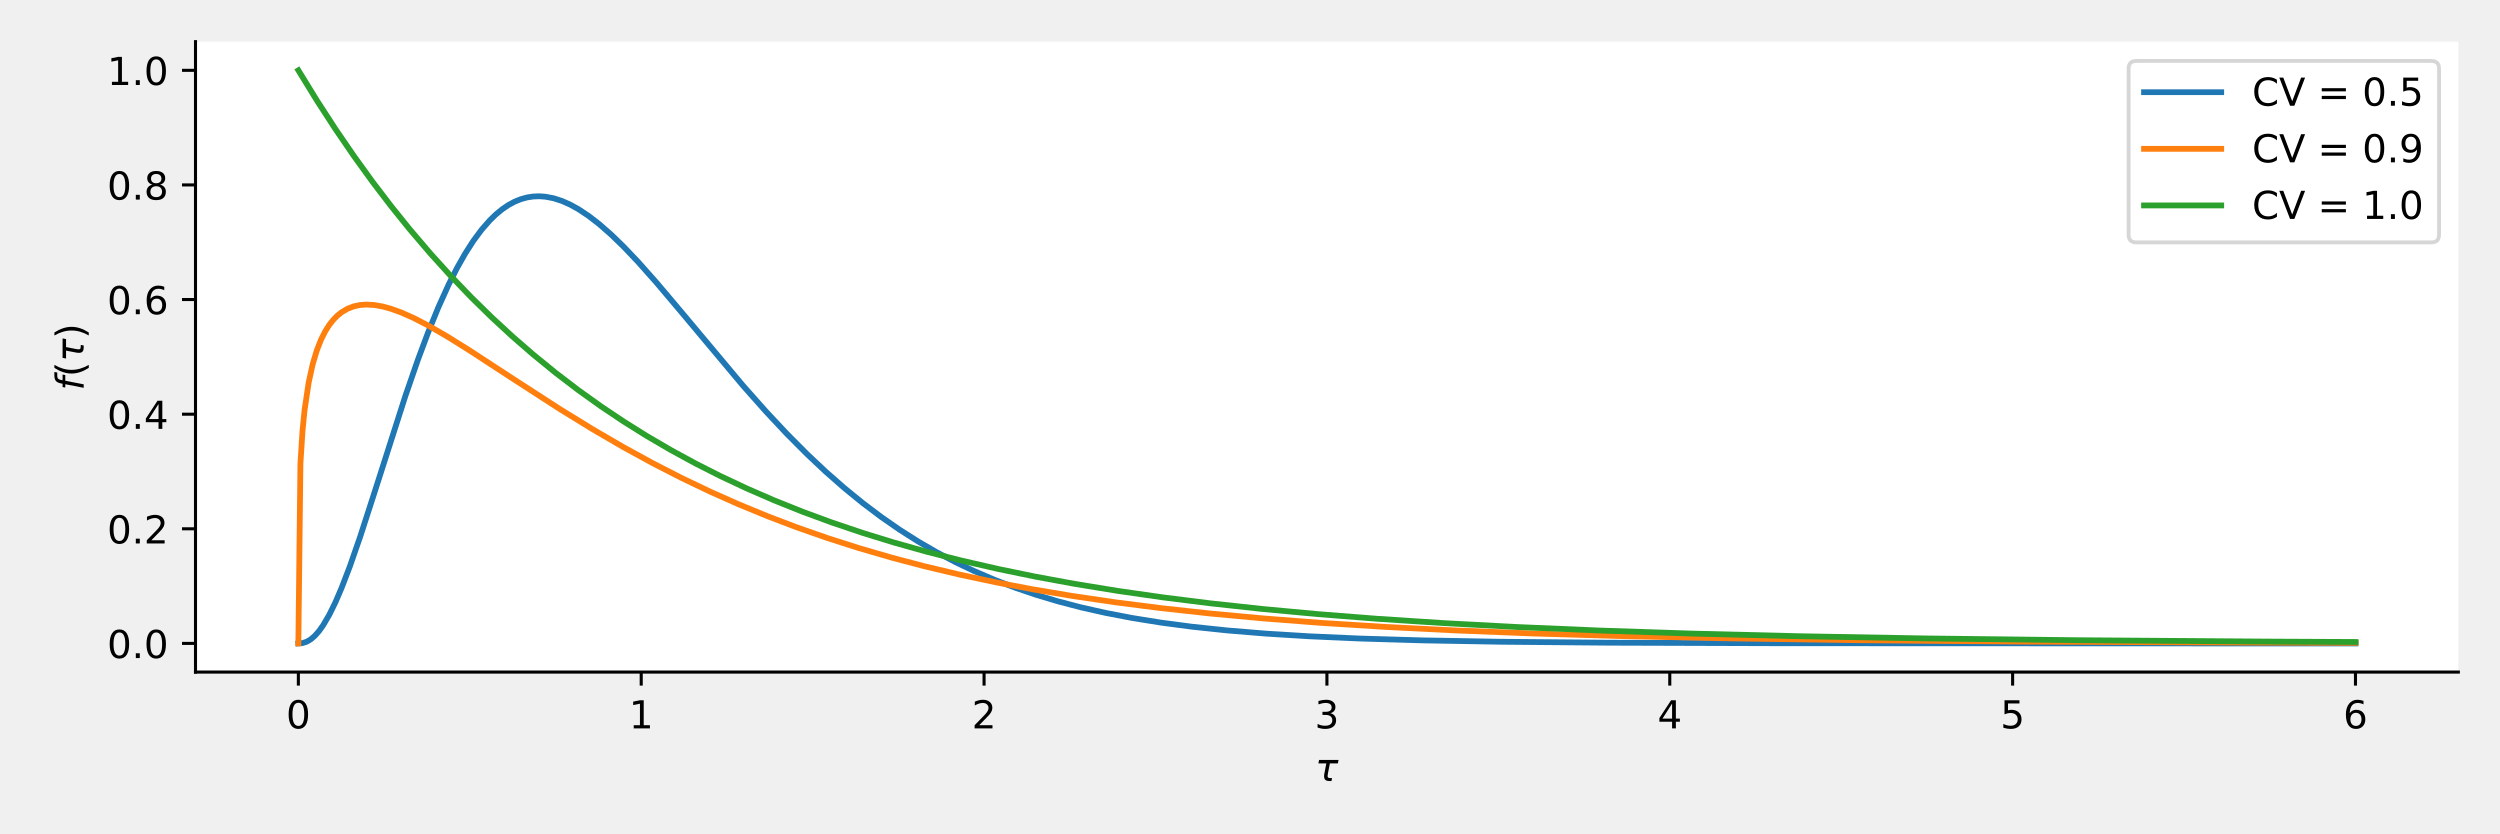
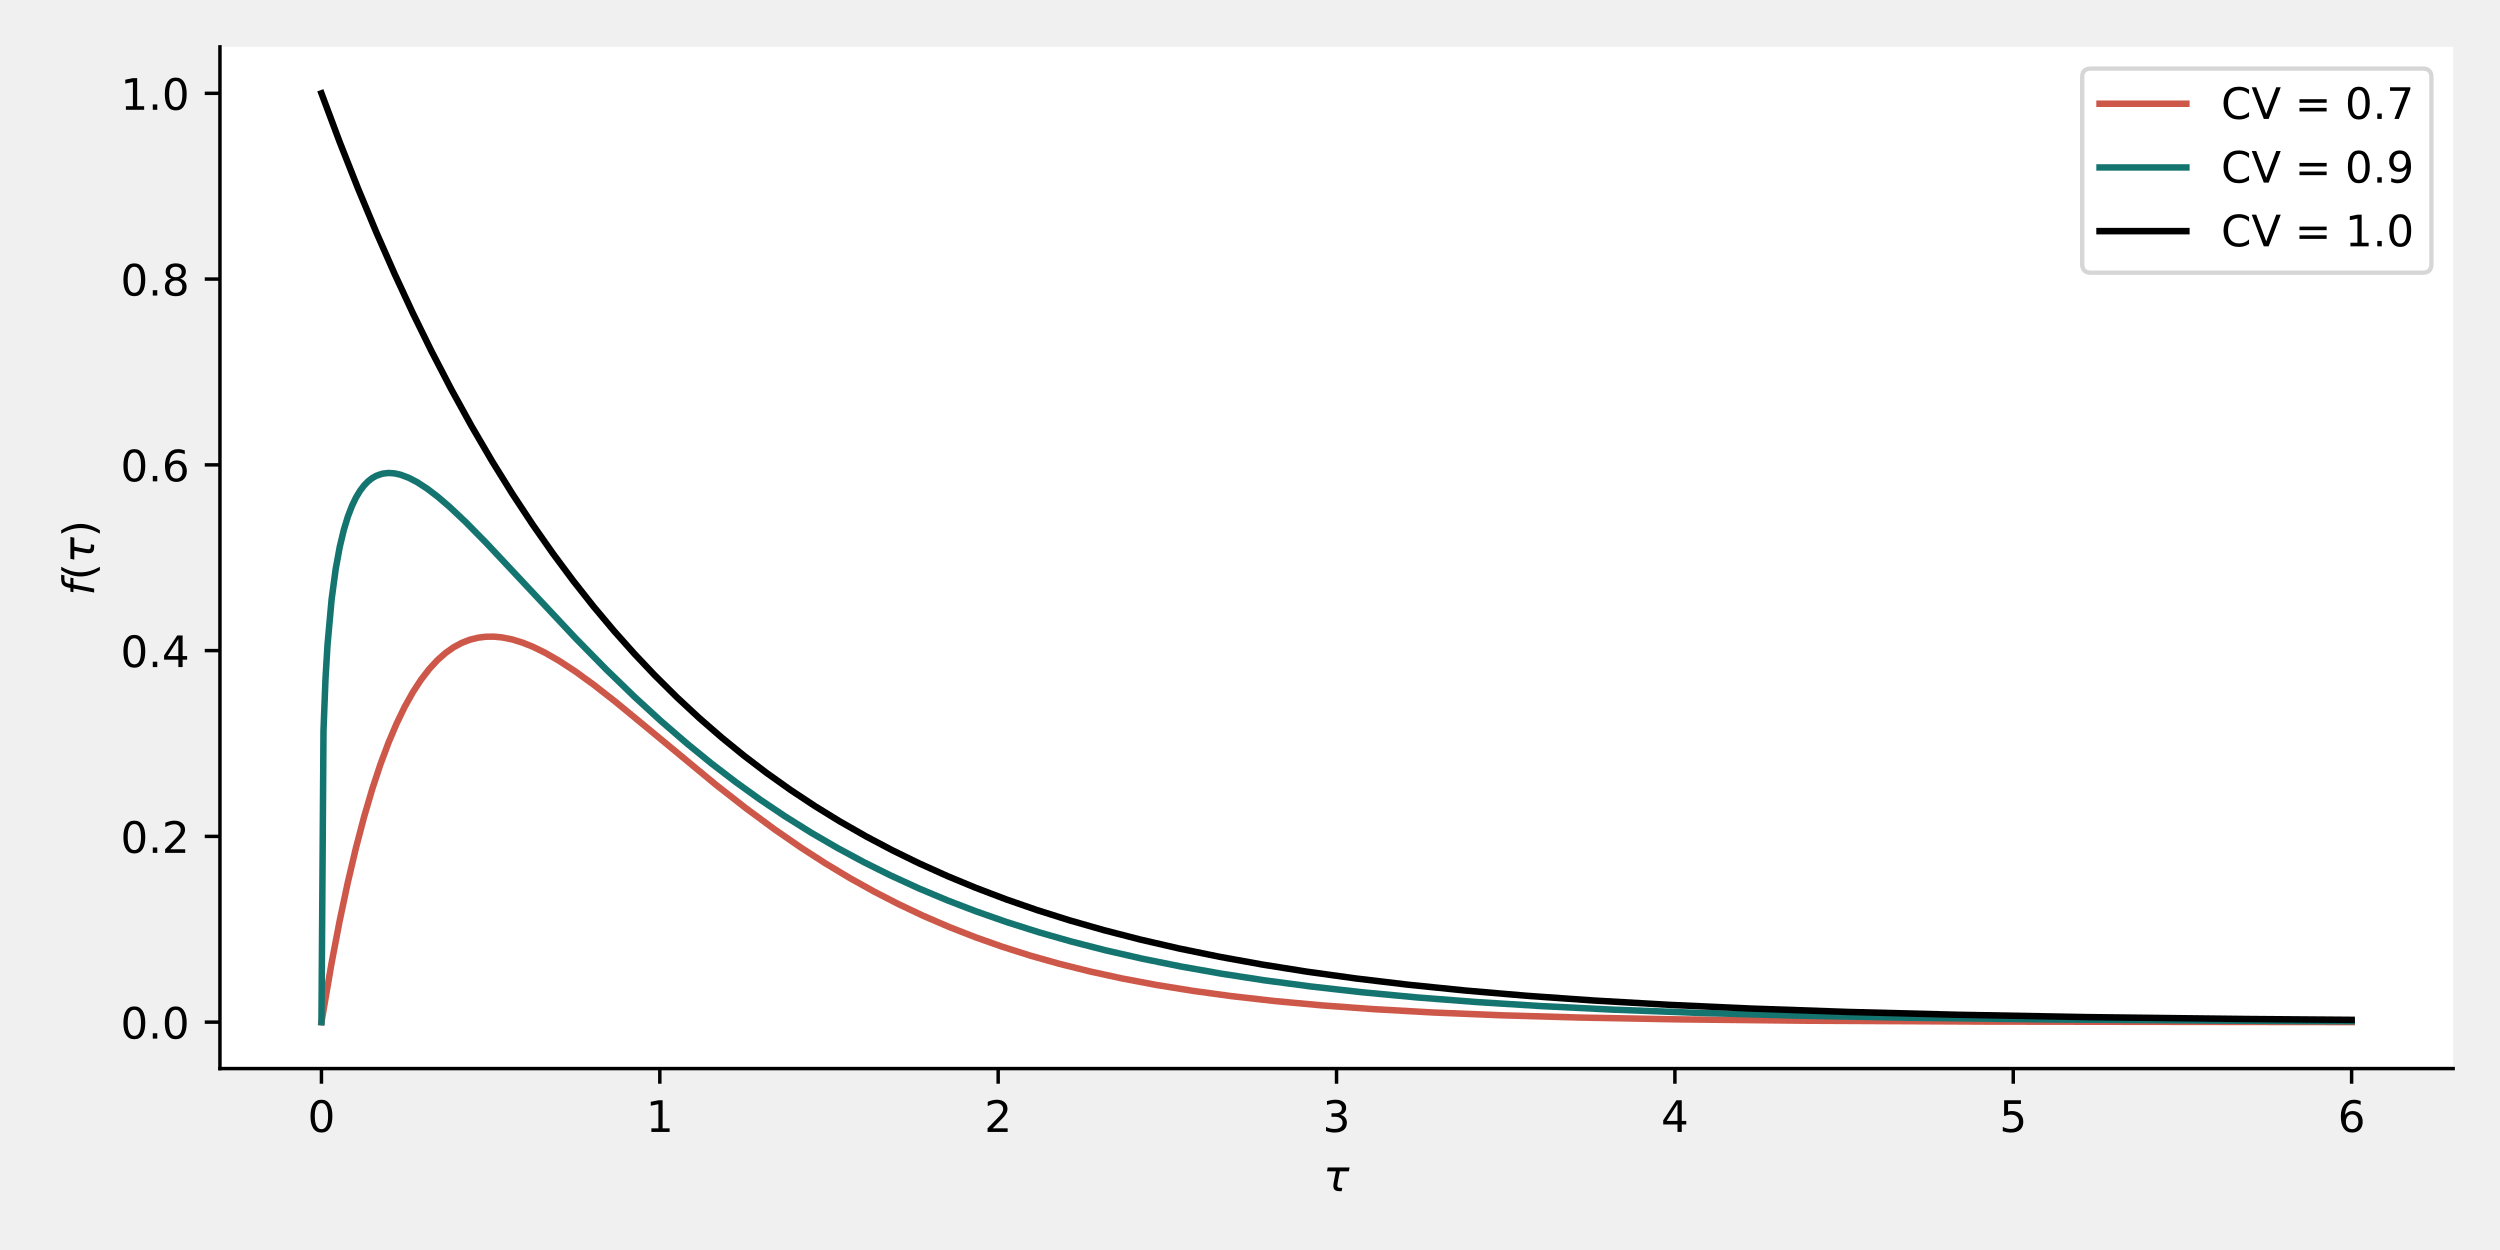
- <svg xmlns="http://www.w3.org/2000/svg" xmlns:xlink="http://www.w3.org/1999/xlink" height="216pt" version="1.1" viewBox="0 0 648 216" width="648pt">
+ <svg xmlns="http://www.w3.org/2000/svg" xmlns:xlink="http://www.w3.org/1999/xlink" height="288pt" version="1.1" viewBox="0 0 576 288" width="576pt">
  <defs>
    <style type="text/css">*{stroke-linecap:butt;stroke-linejoin:round;}</style>
  </defs>
  <g id="figure_1">
    <g id="patch_1">
-       <path d="M 0 216  L 648 216  L 648 0  L 0 0  z " style="fill:none;" />
+       <path d="M 0 288  L 576 288  L 576 0  L 0 0  z " style="fill:none;" />
    </g>
    <g id="axes_1">
      <g id="patch_2">
-         <path d="M 50.675 174.2  L 637.2 174.2  L 637.2 10.8  L 50.675 10.8  z " style="fill:#ffffff;" />
+         <path d="M 50.675 246.2  L 565.2 246.2  L 565.2 10.8  L 50.675 10.8  z " style="fill:#ffffff;" />
      </g>
      <g id="matplotlib.axis_1">
        <g id="xtick_1">
          <g id="line2d_1">
            <defs>
-               <path d="M 0 0  L 0 3.5  " id="mb1ad320ac9" style="stroke:#000000;stroke-width:0.8;" />
-             </defs>
-             <g>
-               <use style="stroke:#000000;stroke-width:0.8;" x="77.335" xlink:href="#mb1ad320ac9" y="174.2" />
+               <path d="M 0 0  L 0 3.5  " id="mc6e0926c4c" style="stroke:#000000;stroke-width:0.8;" />
+             </defs>
+             <g>
+               <use style="stroke:#000000;stroke-width:0.8;" x="74.062" xlink:href="#mc6e0926c4c" y="246.2" />
            </g>
          </g>
          <g id="text_1">
-             <g transform="translate(74.15398 188.7984)scale(0.1 -0.1)">
+             <g transform="translate(70.88125 260.7984)scale(0.1 -0.1)">
              <defs>
                <path d="M 2034 4250  Q 1547 4250 1301 3770  Q 1056 3291 1056 2328  Q 1056 1369 1301 889  Q 1547 409 2034 409  Q 2525 409 2770 889  Q 3016 1369 3016 2328  Q 3016 3291 2770 3770  Q 2525 4250 2034 4250  z M 2034 4750  Q 2819 4750 3233 4129  Q 3647 3509 3647 2328  Q 3647 1150 3233 529  Q 2819 -91 2034 -91  Q 1250 -91 836 529  Q 422 1150 422 2328  Q 422 3509 836 4129  Q 1250 4750 2034 4750  z " id="DejaVuSans-30" transform="scale(0.015625)" />
              </defs>
              <use xlink:href="#DejaVuSans-30" />
            </g>
          </g>
        </g>
        <g id="xtick_2">
          <g id="line2d_2">
            <g>
-               <use style="stroke:#000000;stroke-width:0.8;" x="166.203" xlink:href="#mb1ad320ac9" y="174.2" />
+               <use style="stroke:#000000;stroke-width:0.8;" x="152.021" xlink:href="#mc6e0926c4c" y="246.2" />
            </g>
          </g>
          <g id="text_2">
-             <g transform="translate(163.0214 188.7984)scale(0.1 -0.1)">
+             <g transform="translate(148.8396 260.7984)scale(0.1 -0.1)">
              <defs>
                <path d="M 794 531  L 1825 531  L 1825 4091  L 703 3866  L 703 4441  L 1819 4666  L 2450 4666  L 2450 531  L 3481 531  L 3481 0  L 794 0  L 794 531  z " id="DejaVuSans-31" transform="scale(0.015625)" />
              </defs>
              <use xlink:href="#DejaVuSans-31" />
            </g>
          </g>
        </g>
        <g id="xtick_3">
          <g id="line2d_3">
            <g>
-               <use style="stroke:#000000;stroke-width:0.8;" x="255.07" xlink:href="#mb1ad320ac9" y="174.2" />
+               <use style="stroke:#000000;stroke-width:0.8;" x="229.979" xlink:href="#mc6e0926c4c" y="246.2" />
            </g>
          </g>
          <g id="text_3">
-             <g transform="translate(251.8888 188.7984)scale(0.1 -0.1)">
+             <g transform="translate(226.7979 260.7984)scale(0.1 -0.1)">
              <defs>
                <path d="M 1228 531  L 3431 531  L 3431 0  L 469 0  L 469 531  Q 828 903 1448 1529  Q 2069 2156 2228 2338  Q 2531 2678 2651 2914  Q 2772 3150 2772 3378  Q 2772 3750 2511 3984  Q 2250 4219 1831 4219  Q 1534 4219 1204 4116  Q 875 4013 500 3803  L 500 4441  Q 881 4594 1212 4672  Q 1544 4750 1819 4750  Q 2544 4750 2975 4387  Q 3406 4025 3406 3419  Q 3406 3131 3298 2873  Q 3191 2616 2906 2266  Q 2828 2175 2409 1742  Q 1991 1309 1228 531  z " id="DejaVuSans-32" transform="scale(0.015625)" />
              </defs>
              <use xlink:href="#DejaVuSans-32" />
            </g>
          </g>
        </g>
        <g id="xtick_4">
          <g id="line2d_4">
            <g>
-               <use style="stroke:#000000;stroke-width:0.8;" x="343.938" xlink:href="#mb1ad320ac9" y="174.2" />
+               <use style="stroke:#000000;stroke-width:0.8;" x="307.938" xlink:href="#mc6e0926c4c" y="246.2" />
            </g>
          </g>
          <g id="text_4">
-             <g transform="translate(340.7563 188.7984)scale(0.1 -0.1)">
+             <g transform="translate(304.7563 260.7984)scale(0.1 -0.1)">
              <defs>
                <path d="M 2597 2516  Q 3050 2419 3304 2112  Q 3559 1806 3559 1356  Q 3559 666 3084 287  Q 2609 -91 1734 -91  Q 1441 -91 1130 -33  Q 819 25 488 141  L 488 750  Q 750 597 1062 519  Q 1375 441 1716 441  Q 2309 441 2620 675  Q 2931 909 2931 1356  Q 2931 1769 2642 2001  Q 2353 2234 1838 2234  L 1294 2234  L 1294 2753  L 1863 2753  Q 2328 2753 2575 2939  Q 2822 3125 2822 3475  Q 2822 3834 2567 4026  Q 2313 4219 1838 4219  Q 1578 4219 1281 4162  Q 984 4106 628 3988  L 628 4550  Q 988 4650 1302 4700  Q 1616 4750 1894 4750  Q 2613 4750 3031 4423  Q 3450 4097 3450 3541  Q 3450 3153 3228 2886  Q 3006 2619 2597 2516  z " id="DejaVuSans-33" transform="scale(0.015625)" />
              </defs>
              <use xlink:href="#DejaVuSans-33" />
            </g>
          </g>
        </g>
        <g id="xtick_5">
          <g id="line2d_5">
            <g>
-               <use style="stroke:#000000;stroke-width:0.8;" x="432.805" xlink:href="#mb1ad320ac9" y="174.2" />
+               <use style="stroke:#000000;stroke-width:0.8;" x="385.896" xlink:href="#mc6e0926c4c" y="246.2" />
            </g>
          </g>
          <g id="text_5">
-             <g transform="translate(429.6237 188.7984)scale(0.1 -0.1)">
+             <g transform="translate(382.7146 260.7984)scale(0.1 -0.1)">
              <defs>
                <path d="M 2419 4116  L 825 1625  L 2419 1625  L 2419 4116  z M 2253 4666  L 3047 4666  L 3047 1625  L 3713 1625  L 3713 1100  L 3047 1100  L 3047 0  L 2419 0  L 2419 1100  L 313 1100  L 313 1709  L 2253 4666  z " id="DejaVuSans-34" transform="scale(0.015625)" />
              </defs>
              <use xlink:href="#DejaVuSans-34" />
            </g>
          </g>
        </g>
        <g id="xtick_6">
          <g id="line2d_6">
            <g>
-               <use style="stroke:#000000;stroke-width:0.8;" x="521.672" xlink:href="#mb1ad320ac9" y="174.2" />
+               <use style="stroke:#000000;stroke-width:0.8;" x="463.854" xlink:href="#mc6e0926c4c" y="246.2" />
            </g>
          </g>
          <g id="text_6">
-             <g transform="translate(518.4911 188.7984)scale(0.1 -0.1)">
+             <g transform="translate(460.6729 260.7984)scale(0.1 -0.1)">
              <defs>
                <path d="M 691 4666  L 3169 4666  L 3169 4134  L 1269 4134  L 1269 2991  Q 1406 3038 1543 3061  Q 1681 3084 1819 3084  Q 2600 3084 3056 2656  Q 3513 2228 3513 1497  Q 3513 744 3044 326  Q 2575 -91 1722 -91  Q 1428 -91 1123 -41  Q 819 9 494 109  L 494 744  Q 775 591 1075 516  Q 1375 441 1709 441  Q 2250 441 2565 725  Q 2881 1009 2881 1497  Q 2881 1984 2565 2268  Q 2250 2553 1709 2553  Q 1456 2553 1204 2497  Q 953 2441 691 2322  L 691 4666  z " id="DejaVuSans-35" transform="scale(0.015625)" />
              </defs>
              <use xlink:href="#DejaVuSans-35" />
            </g>
          </g>
        </g>
        <g id="xtick_7">
          <g id="line2d_7">
            <g>
-               <use style="stroke:#000000;stroke-width:0.8;" x="610.54" xlink:href="#mb1ad320ac9" y="174.2" />
+               <use style="stroke:#000000;stroke-width:0.8;" x="541.812" xlink:href="#mc6e0926c4c" y="246.2" />
            </g>
          </g>
          <g id="text_7">
-             <g transform="translate(607.3585 188.7984)scale(0.1 -0.1)">
+             <g transform="translate(538.6313 260.7984)scale(0.1 -0.1)">
              <defs>
                <path d="M 2113 2584  Q 1688 2584 1439 2293  Q 1191 2003 1191 1497  Q 1191 994 1439 701  Q 1688 409 2113 409  Q 2538 409 2786 701  Q 3034 994 3034 1497  Q 3034 2003 2786 2293  Q 2538 2584 2113 2584  z M 3366 4563  L 3366 3988  Q 3128 4100 2886 4159  Q 2644 4219 2406 4219  Q 1781 4219 1451 3797  Q 1122 3375 1075 2522  Q 1259 2794 1537 2939  Q 1816 3084 2150 3084  Q 2853 3084 3261 2657  Q 3669 2231 3669 1497  Q 3669 778 3244 343  Q 2819 -91 2113 -91  Q 1303 -91 875 529  Q 447 1150 447 2328  Q 447 3434 972 4092  Q 1497 4750 2381 4750  Q 2619 4750 2861 4703  Q 3103 4656 3366 4563  z " id="DejaVuSans-36" transform="scale(0.015625)" />
              </defs>
              <use xlink:href="#DejaVuSans-36" />
            </g>
          </g>
        </g>
        <g id="text_8">
-           <g transform="translate(340.8875 202.4766)scale(0.1 -0.1)">
+           <g transform="translate(304.8875 274.4766)scale(0.1 -0.1)">
            <defs>
              <path d="M 2103 638  Q 2188 488 2525 488  L 2800 488  L 2706 0  L 2363 0  Q 1800 0 1600 300  Q 1403 606 1534 1269  L 1856 2925  L 541 2925  L 653 3500  L 3881 3500  L 3769 2925  L 2444 2925  L 2113 1234  Q 2025 781 2103 638  z " id="DejaVuSans-Oblique-3c4" transform="scale(0.015625)" />
            </defs>
            <use transform="translate(0 0.3125)" xlink:href="#DejaVuSans-Oblique-3c4" />
          </g>
        </g>
      </g>
      <g id="matplotlib.axis_2">
        <g id="ytick_1">
          <g id="line2d_8">
            <defs>
-               <path d="M 0 0  L -3.5 0  " id="ma971be4a0d" style="stroke:#000000;stroke-width:0.8;" />
-             </defs>
-             <g>
-               <use style="stroke:#000000;stroke-width:0.8;" x="50.675" xlink:href="#ma971be4a0d" y="166.773" />
+               <path d="M 0 0  L -3.5 0  " id="mc9647532ed" style="stroke:#000000;stroke-width:0.8;" />
+             </defs>
+             <g>
+               <use style="stroke:#000000;stroke-width:0.8;" x="50.675" xlink:href="#mc9647532ed" y="235.5" />
            </g>
          </g>
          <g id="text_9">
-             <g transform="translate(27.77188 170.5719)scale(0.1 -0.1)">
+             <g transform="translate(27.77188 239.2992)scale(0.1 -0.1)">
              <defs>
                <path d="M 684 794  L 1344 794  L 1344 0  L 684 0  L 684 794  z " id="DejaVuSans-2e" transform="scale(0.015625)" />
              </defs>
              <use xlink:href="#DejaVuSans-30" />
              <use x="63.623" xlink:href="#DejaVuSans-2e" />
              <use x="95.41" xlink:href="#DejaVuSans-30" />
            </g>
          </g>
        </g>
        <g id="ytick_2">
          <g id="line2d_9">
            <g>
-               <use style="stroke:#000000;stroke-width:0.8;" x="50.675" xlink:href="#ma971be4a0d" y="137.064" />
+               <use style="stroke:#000000;stroke-width:0.8;" x="50.675" xlink:href="#mc9647532ed" y="192.7" />
            </g>
          </g>
          <g id="text_10">
-             <g transform="translate(27.77188 140.8629)scale(0.1 -0.1)">
+             <g transform="translate(27.77188 196.4992)scale(0.1 -0.1)">
              <use xlink:href="#DejaVuSans-30" />
              <use x="63.623" xlink:href="#DejaVuSans-2e" />
              <use x="95.41" xlink:href="#DejaVuSans-32" />
            </g>
          </g>
        </g>
        <g id="ytick_3">
          <g id="line2d_10">
            <g>
-               <use style="stroke:#000000;stroke-width:0.8;" x="50.675" xlink:href="#ma971be4a0d" y="107.355" />
+               <use style="stroke:#000000;stroke-width:0.8;" x="50.675" xlink:href="#mc9647532ed" y="149.9" />
            </g>
          </g>
          <g id="text_11">
-             <g transform="translate(27.77188 111.1538)scale(0.1 -0.1)">
+             <g transform="translate(27.77188 153.6992)scale(0.1 -0.1)">
              <use xlink:href="#DejaVuSans-30" />
              <use x="63.623" xlink:href="#DejaVuSans-2e" />
              <use x="95.41" xlink:href="#DejaVuSans-34" />
            </g>
          </g>
        </g>
        <g id="ytick_4">
          <g id="line2d_11">
            <g>
-               <use style="stroke:#000000;stroke-width:0.8;" x="50.675" xlink:href="#ma971be4a0d" y="77.645" />
+               <use style="stroke:#000000;stroke-width:0.8;" x="50.675" xlink:href="#mc9647532ed" y="107.1" />
            </g>
          </g>
          <g id="text_12">
-             <g transform="translate(27.77188 81.44467)scale(0.1 -0.1)">
+             <g transform="translate(27.77188 110.8992)scale(0.1 -0.1)">
              <use xlink:href="#DejaVuSans-30" />
              <use x="63.623" xlink:href="#DejaVuSans-2e" />
              <use x="95.41" xlink:href="#DejaVuSans-36" />
            </g>
          </g>
        </g>
        <g id="ytick_5">
          <g id="line2d_12">
            <g>
-               <use style="stroke:#000000;stroke-width:0.8;" x="50.675" xlink:href="#ma971be4a0d" y="47.936" />
+               <use style="stroke:#000000;stroke-width:0.8;" x="50.675" xlink:href="#mc9647532ed" y="64.3" />
            </g>
          </g>
          <g id="text_13">
-             <g transform="translate(27.77188 51.73558)scale(0.1 -0.1)">
+             <g transform="translate(27.77188 68.09922)scale(0.1 -0.1)">
              <defs>
                <path d="M 2034 2216  Q 1584 2216 1326 1975  Q 1069 1734 1069 1313  Q 1069 891 1326 650  Q 1584 409 2034 409  Q 2484 409 2743 651  Q 3003 894 3003 1313  Q 3003 1734 2745 1975  Q 2488 2216 2034 2216  z M 1403 2484  Q 997 2584 770 2862  Q 544 3141 544 3541  Q 544 4100 942 4425  Q 1341 4750 2034 4750  Q 2731 4750 3128 4425  Q 3525 4100 3525 3541  Q 3525 3141 3298 2862  Q 3072 2584 2669 2484  Q 3125 2378 3379 2068  Q 3634 1759 3634 1313  Q 3634 634 3220 271  Q 2806 -91 2034 -91  Q 1263 -91 848 271  Q 434 634 434 1313  Q 434 1759 690 2068  Q 947 2378 1403 2484  z M 1172 3481  Q 1172 3119 1398 2916  Q 1625 2713 2034 2713  Q 2441 2713 2670 2916  Q 2900 3119 2900 3481  Q 2900 3844 2670 4047  Q 2441 4250 2034 4250  Q 1625 4250 1398 4047  Q 1172 3844 1172 3481  z " id="DejaVuSans-38" transform="scale(0.015625)" />
              </defs>
              <use xlink:href="#DejaVuSans-30" />
              <use x="63.623" xlink:href="#DejaVuSans-2e" />
              <use x="95.41" xlink:href="#DejaVuSans-38" />
            </g>
          </g>
        </g>
        <g id="ytick_6">
          <g id="line2d_13">
            <g>
-               <use style="stroke:#000000;stroke-width:0.8;" x="50.675" xlink:href="#ma971be4a0d" y="18.227" />
+               <use style="stroke:#000000;stroke-width:0.8;" x="50.675" xlink:href="#mc9647532ed" y="21.5" />
            </g>
          </g>
          <g id="text_14">
-             <g transform="translate(27.77188 22.02649)scale(0.1 -0.1)">
+             <g transform="translate(27.77188 25.29922)scale(0.1 -0.1)">
              <use xlink:href="#DejaVuSans-31" />
              <use x="63.623" xlink:href="#DejaVuSans-2e" />
              <use x="95.41" xlink:href="#DejaVuSans-30" />
            </g>
          </g>
        </g>
        <g id="text_15">
-           <g transform="translate(21.69219 101.2)rotate(-90)scale(0.1 -0.1)">
+           <g transform="translate(21.69219 137.2)rotate(-90)scale(0.1 -0.1)">
            <defs>
              <path d="M 3059 4863  L 2969 4384  L 2419 4384  Q 2106 4384 1964 4261  Q 1822 4138 1753 3809  L 1691 3500  L 2638 3500  L 2553 3053  L 1606 3053  L 1013 0  L 434 0  L 1031 3053  L 481 3053  L 563 3500  L 1113 3500  L 1159 3744  Q 1278 4363 1576 4613  Q 1875 4863 2516 4863  L 3059 4863  z " id="DejaVuSans-Oblique-66" transform="scale(0.015625)" />
              <path d="M 1984 4856  Q 1566 4138 1362 3434  Q 1159 2731 1159 2009  Q 1159 1288 1364 580  Q 1569 -128 1984 -844  L 1484 -844  Q 1016 -109 783 600  Q 550 1309 550 2009  Q 550 2706 781 3412  Q 1013 4119 1484 4856  L 1984 4856  z " id="DejaVuSans-28" transform="scale(0.015625)" />
              <path d="M 513 4856  L 1013 4856  Q 1481 4119 1714 3412  Q 1947 2706 1947 2009  Q 1947 1309 1714 600  Q 1481 -109 1013 -844  L 513 -844  Q 928 -128 1133 580  Q 1338 1288 1338 2009  Q 1338 2731 1133 3434  Q 928 4138 513 4856  z " id="DejaVuSans-29" transform="scale(0.015625)" />
            </defs>
            <use transform="translate(0 0.015625)" xlink:href="#DejaVuSans-Oblique-66" />
            <use transform="translate(35.20508 0.015625)" xlink:href="#DejaVuSans-28" />
            <use transform="translate(74.21875 0.015625)" xlink:href="#DejaVuSans-Oblique-3c4" />
            <use transform="translate(134.4238 0.015625)" xlink:href="#DejaVuSans-29" />
          </g>
        </g>
      </g>
      <g id="line2d_14">
-         <path clip-path="url(#p25caaffc5d)" d="M 77.335 166.773  L 78.403 166.686  L 79.47 166.35  L 80.538 165.728  L 81.605 164.808  L 82.673 163.596  L 83.74 162.102  L 85.341 159.37  L 86.943 156.105  L 88.544 152.379  L 90.679 146.816  L 93.347 139.144  L 97.084 127.596  L 105.09 102.581  L 108.292 93.327  L 110.961 86.181  L 113.629 79.634  L 116.298 73.739  L 118.433 69.516  L 120.568 65.74  L 122.703 62.414  L 124.838 59.535  L 126.973 57.095  L 128.574 55.546  L 130.175 54.232  L 131.777 53.147  L 133.378 52.283  L 134.979 51.632  L 136.58 51.185  L 138.181 50.935  L 139.783 50.871  L 141.384 50.985  L 143.519 51.398  L 145.654 52.088  L 147.789 53.033  L 149.924 54.213  L 152.592 55.983  L 155.261 58.046  L 158.463 60.852  L 161.666 63.96  L 165.402 67.892  L 170.206 73.301  L 176.611 80.886  L 192.623 99.997  L 198.494 106.612  L 203.831 112.316  L 209.169 117.683  L 213.972 122.207  L 218.776 126.43  L 223.58 130.351  L 228.383 133.974  L 233.187 137.306  L 237.99 140.358  L 242.794 143.144  L 247.598 145.677  L 252.401 147.974  L 257.739 150.267  L 263.076 152.311  L 268.414 154.126  L 274.285 155.883  L 280.156 157.416  L 286.561 158.86  L 293.499 160.191  L 300.972 161.389  L 308.978 162.445  L 318.051 163.404  L 328.192 164.237  L 339.401 164.929  L 352.744 165.518  L 368.756 165.987  L 389.038 166.343  L 416.793 166.588  L 461.093 166.726  L 568.374 166.771  L 610.54 166.772  L 610.54 166.772  " style="fill:none;stroke:#1f77b4;stroke-linecap:square;stroke-width:1.5;" />
+         <path clip-path="url(#pbc0c6a84d5)" d="M 74.062 235.5  L 76.404 221.843  L 78.276 212.07  L 80.149 203.244  L 82.022 195.298  L 83.895 188.168  L 85.768 181.796  L 87.641 176.126  L 89.514 171.106  L 91.387 166.688  L 93.259 162.826  L 95.132 159.477  L 97.005 156.603  L 98.878 154.166  L 100.751 152.131  L 102.624 150.466  L 104.497 149.141  L 106.37 148.127  L 108.242 147.398  L 110.115 146.93  L 111.988 146.7  L 113.861 146.686  L 115.734 146.869  L 118.075 147.347  L 120.416 148.07  L 122.757 149.008  L 125.567 150.379  L 128.844 152.264  L 132.59 154.721  L 136.804 157.778  L 141.954 161.807  L 149.446 167.983  L 164.897 180.769  L 171.92 186.259  L 178.475 191.093  L 184.562 195.298  L 190.181 198.925  L 195.799 202.303  L 201.418 205.432  L 207.036 208.32  L 212.655 210.974  L 218.742 213.599  L 224.829 215.977  L 230.916 218.125  L 237.471 220.201  L 244.026 222.05  L 251.049 223.804  L 258.54 225.44  L 266.5 226.945  L 274.928 228.306  L 283.824 229.521  L 293.657 230.636  L 304.426 231.629  L 316.6 232.518  L 330.178 233.277  L 345.629 233.914  L 363.89 234.441  L 386.364 234.859  L 415.862 235.171  L 458.001 235.375  L 532.448 235.478  L 541.812 235.482  L 541.812 235.482  " style="fill:none;stroke:#cd5849;stroke-linecap:square;stroke-width:1.5;" />
      </g>
      <g id="line2d_15">
-         <path clip-path="url(#p25caaffc5d)" d="M 77.335 166.773  L 77.869 120.177  L 78.403 111.775  L 78.936 106.363  L 80.004 99.157  L 81.071 94.32  L 82.139 90.771  L 83.206 88.052  L 84.274 85.918  L 85.341 84.222  L 86.409 82.868  L 87.476 81.787  L 88.544 80.933  L 90.145 79.995  L 91.746 79.393  L 93.347 79.058  L 94.949 78.944  L 97.084 79.069  L 99.218 79.451  L 101.353 80.039  L 104.022 81.005  L 107.225 82.427  L 110.961 84.353  L 115.764 87.123  L 121.636 90.783  L 132.31 97.751  L 145.12 106.033  L 153.66 111.286  L 161.666 115.943  L 169.138 120.033  L 176.611 123.865  L 184.083 127.439  L 191.555 130.759  L 199.028 133.834  L 206.5 136.676  L 214.506 139.474  L 222.512 142.033  L 231.052 144.517  L 239.592 146.768  L 248.665 148.923  L 258.273 150.966  L 267.88 152.784  L 278.021 154.485  L 289.229 156.134  L 300.972 157.631  L 313.781 159.031  L 327.658 160.313  L 342.603 161.461  L 359.149 162.5  L 377.296 163.41  L 397.578 164.203  L 421.063 164.893  L 448.817 165.476  L 482.443 165.947  L 524.608 166.305  L 582.252 166.558  L 610.54 166.627  L 610.54 166.627  " style="fill:none;stroke:#ff7f0e;stroke-linecap:square;stroke-width:1.5;" />
+         <path clip-path="url(#pbc0c6a84d5)" d="M 74.062 235.5  L 74.531 168.373  L 74.999 156.269  L 75.467 148.472  L 76.404 138.091  L 77.34 131.122  L 78.276 126.01  L 79.213 122.092  L 80.149 119.018  L 81.086 116.575  L 82.022 114.623  L 82.959 113.067  L 83.895 111.836  L 84.832 110.876  L 85.768 110.148  L 86.704 109.617  L 88.109 109.135  L 89.514 108.97  L 90.918 109.068  L 92.323 109.385  L 94.196 110.092  L 96.069 111.065  L 98.41 112.582  L 100.751 114.362  L 103.56 116.763  L 107.306 120.293  L 111.988 125.046  L 119.48 133.032  L 132.59 147.024  L 139.613 154.175  L 146.168 160.523  L 152.255 166.103  L 158.342 171.365  L 163.96 175.937  L 169.579 180.237  L 175.198 184.272  L 180.816 188.048  L 186.903 191.859  L 192.99 195.394  L 199.077 198.667  L 205.164 201.692  L 211.719 204.692  L 218.274 207.441  L 224.829 209.958  L 231.852 212.417  L 239.344 214.791  L 246.835 216.93  L 254.795 218.97  L 263.223 220.894  L 272.119 222.69  L 281.483 224.348  L 291.316 225.863  L 302.085 227.293  L 313.79 228.612  L 326.432 229.803  L 340.01 230.857  L 354.993 231.798  L 371.849 232.633  L 391.046 233.36  L 413.521 233.982  L 440.209 234.491  L 473.453 234.895  L 517.465 235.193  L 541.812 235.29  L 541.812 235.29  " style="fill:none;stroke:#14746f;stroke-linecap:square;stroke-width:1.5;" />
      </g>
      <g id="line2d_16">
-         <path clip-path="url(#p25caaffc5d)" d="M 77.335 18.227  L 82.139 26.044  L 86.943 33.449  L 91.746 40.464  L 96.55 47.11  L 101.353 53.407  L 106.157 59.372  L 111.494 65.633  L 116.832 71.528  L 122.169 77.08  L 127.507 82.309  L 132.844 87.232  L 138.181 91.869  L 144.053 96.657  L 149.924 101.14  L 155.795 105.336  L 161.666 109.264  L 167.537 112.94  L 173.942 116.684  L 180.347 120.167  L 186.752 123.407  L 193.69 126.664  L 200.629 129.677  L 208.101 132.669  L 215.573 135.419  L 223.58 138.12  L 231.586 140.589  L 240.125 142.988  L 249.199 145.296  L 258.806 147.497  L 268.414 149.472  L 278.555 151.338  L 289.763 153.167  L 301.505 154.851  L 313.781 156.389  L 327.125 157.837  L 341.536 159.174  L 357.014 160.389  L 374.094 161.505  L 393.308 162.529  L 414.658 163.436  L 438.676 164.226  L 466.43 164.909  L 498.988 165.481  L 538.485 165.944  L 589.19 166.305  L 610.54 166.405  L 610.54 166.405  " style="fill:none;stroke:#2ca02c;stroke-linecap:square;stroke-width:1.5;" />
+         <path clip-path="url(#pbc0c6a84d5)" d="M 74.062 21.5  L 78.276 32.76  L 82.49 43.428  L 86.704 53.535  L 90.918 63.11  L 95.132 72.181  L 99.346 80.775  L 104.028 89.794  L 108.711 98.287  L 113.393 106.286  L 118.075 113.818  L 122.757 120.911  L 127.439 127.591  L 132.122 133.881  L 136.804 139.805  L 141.486 145.383  L 146.168 150.636  L 150.85 155.583  L 156.001 160.692  L 161.151 165.475  L 166.301 169.951  L 171.452 174.142  L 176.602 178.065  L 182.221 182.058  L 187.84 185.775  L 193.458 189.232  L 199.545 192.707  L 205.632 195.921  L 211.719 198.894  L 218.274 201.846  L 224.829 204.56  L 231.852 207.226  L 238.875 209.662  L 246.367 212.029  L 254.327 214.307  L 262.754 216.479  L 271.651 218.53  L 281.015 220.451  L 290.848 222.234  L 301.148 223.876  L 312.386 225.436  L 324.559 226.891  L 337.669 228.224  L 351.716 229.424  L 367.167 230.516  L 384.491 231.509  L 403.688 232.38  L 425.694 233.148  L 450.978 233.799  L 480.944 234.342  L 517.933 234.779  L 541.812 234.97  L 541.812 234.97  " style="fill:none;stroke:#000000;stroke-linecap:square;stroke-width:1.5;" />
      </g>
      <g id="patch_3">
-         <path d="M 50.675 174.2  L 50.675 10.8  " style="fill:none;stroke:#000000;stroke-linecap:square;stroke-linejoin:miter;stroke-width:0.8;" />
+         <path d="M 50.675 246.2  L 50.675 10.8  " style="fill:none;stroke:#000000;stroke-linecap:square;stroke-linejoin:miter;stroke-width:0.8;" />
      </g>
      <g id="patch_4">
-         <path d="M 50.675 174.2  L 637.2 174.2  " style="fill:none;stroke:#000000;stroke-linecap:square;stroke-linejoin:miter;stroke-width:0.8;" />
+         <path d="M 50.675 246.2  L 565.2 246.2  " style="fill:none;stroke:#000000;stroke-linecap:square;stroke-linejoin:miter;stroke-width:0.8;" />
      </g>
      <g id="legend_1">
        <g id="patch_5">
-           <path d="M 553.737 62.834  L 630.2 62.834  Q 632.2 62.834 632.2 60.834  L 632.2 17.8  Q 632.2 15.8 630.2 15.8  L 553.737 15.8  Q 551.737 15.8 551.737 17.8  L 551.737 60.834  Q 551.737 62.834 553.737 62.834  z " style="fill:#ffffff;opacity:0.8;stroke:#cccccc;stroke-linejoin:miter;" />
+           <path d="M 481.738 62.834  L 558.2 62.834  Q 560.2 62.834 560.2 60.834  L 560.2 17.8  Q 560.2 15.8 558.2 15.8  L 481.738 15.8  Q 479.738 15.8 479.738 17.8  L 479.738 60.834  Q 479.738 62.834 481.738 62.834  z " style="fill:#ffffff;opacity:0.8;stroke:#cccccc;stroke-linejoin:miter;" />
        </g>
        <g id="line2d_17">
-           <path d="M 555.737 23.898  L 575.737 23.898  " style="fill:none;stroke:#1f77b4;stroke-linecap:square;stroke-width:1.5;" />
+           <path d="M 483.738 23.898  L 503.738 23.898  " style="fill:none;stroke:#cd5849;stroke-linecap:square;stroke-width:1.5;" />
        </g>
        <g id="line2d_18" />
        <g id="text_16">
-           <g transform="translate(583.7375 27.39844)scale(0.1 -0.1)">
+           <g transform="translate(511.7375 27.39844)scale(0.1 -0.1)">
            <defs>
              <path d="M 4122 4306  L 4122 3641  Q 3803 3938 3442 4084  Q 3081 4231 2675 4231  Q 1875 4231 1450 3742  Q 1025 3253 1025 2328  Q 1025 1406 1450 917  Q 1875 428 2675 428  Q 3081 428 3442 575  Q 3803 722 4122 1019  L 4122 359  Q 3791 134 3420 21  Q 3050 -91 2638 -91  Q 1578 -91 968 557  Q 359 1206 359 2328  Q 359 3453 968 4101  Q 1578 4750 2638 4750  Q 3056 4750 3426 4639  Q 3797 4528 4122 4306  z " id="DejaVuSans-43" transform="scale(0.015625)" />
              <path d="M 1831 0  L 50 4666  L 709 4666  L 2188 738  L 3669 4666  L 4325 4666  L 2547 0  L 1831 0  z " id="DejaVuSans-56" transform="scale(0.015625)" />
              <path id="DejaVuSans-20" transform="scale(0.015625)" />
              <path d="M 678 2906  L 4684 2906  L 4684 2381  L 678 2381  L 678 2906  z M 678 1631  L 4684 1631  L 4684 1100  L 678 1100  L 678 1631  z " id="DejaVuSans-3d" transform="scale(0.015625)" />
+               <path d="M 525 4666  L 3525 4666  L 3525 4397  L 1831 0  L 1172 0  L 2766 4134  L 525 4134  L 525 4666  z " id="DejaVuSans-37" transform="scale(0.015625)" />
            </defs>
            <use xlink:href="#DejaVuSans-43" />
            <use x="69.824" xlink:href="#DejaVuSans-56" />
            <use x="138.232" xlink:href="#DejaVuSans-20" />
            <use x="170.02" xlink:href="#DejaVuSans-3d" />
            <use x="253.809" xlink:href="#DejaVuSans-20" />
            <use x="285.596" xlink:href="#DejaVuSans-30" />
            <use x="349.219" xlink:href="#DejaVuSans-2e" />
-             <use x="381.006" xlink:href="#DejaVuSans-35" />
+             <use x="381.006" xlink:href="#DejaVuSans-37" />
          </g>
        </g>
        <g id="line2d_19">
-           <path d="M 555.737 38.577  L 575.737 38.577  " style="fill:none;stroke:#ff7f0e;stroke-linecap:square;stroke-width:1.5;" />
+           <path d="M 483.738 38.577  L 503.738 38.577  " style="fill:none;stroke:#14746f;stroke-linecap:square;stroke-width:1.5;" />
        </g>
        <g id="line2d_20" />
        <g id="text_17">
-           <g transform="translate(583.7375 42.07656)scale(0.1 -0.1)">
+           <g transform="translate(511.7375 42.07656)scale(0.1 -0.1)">
            <defs>
              <path d="M 703 97  L 703 672  Q 941 559 1184 500  Q 1428 441 1663 441  Q 2288 441 2617 861  Q 2947 1281 2994 2138  Q 2813 1869 2534 1725  Q 2256 1581 1919 1581  Q 1219 1581 811 2004  Q 403 2428 403 3163  Q 403 3881 828 4315  Q 1253 4750 1959 4750  Q 2769 4750 3195 4129  Q 3622 3509 3622 2328  Q 3622 1225 3098 567  Q 2575 -91 1691 -91  Q 1453 -91 1209 -44  Q 966 3 703 97  z M 1959 2075  Q 2384 2075 2632 2365  Q 2881 2656 2881 3163  Q 2881 3666 2632 3958  Q 2384 4250 1959 4250  Q 1534 4250 1286 3958  Q 1038 3666 1038 3163  Q 1038 2656 1286 2365  Q 1534 2075 1959 2075  z " id="DejaVuSans-39" transform="scale(0.015625)" />
            </defs>
            <use xlink:href="#DejaVuSans-43" />
            <use x="69.824" xlink:href="#DejaVuSans-56" />
            <use x="138.232" xlink:href="#DejaVuSans-20" />
            <use x="170.02" xlink:href="#DejaVuSans-3d" />
            <use x="253.809" xlink:href="#DejaVuSans-20" />
            <use x="285.596" xlink:href="#DejaVuSans-30" />
            <use x="349.219" xlink:href="#DejaVuSans-2e" />
            <use x="381.006" xlink:href="#DejaVuSans-39" />
          </g>
        </g>
        <g id="line2d_21">
-           <path d="M 555.737 53.255  L 575.737 53.255  " style="fill:none;stroke:#2ca02c;stroke-linecap:square;stroke-width:1.5;" />
+           <path d="M 483.738 53.255  L 503.738 53.255  " style="fill:none;stroke:#000000;stroke-linecap:square;stroke-width:1.5;" />
        </g>
        <g id="line2d_22" />
        <g id="text_18">
-           <g transform="translate(583.7375 56.75469)scale(0.1 -0.1)">
+           <g transform="translate(511.7375 56.75469)scale(0.1 -0.1)">
            <use xlink:href="#DejaVuSans-43" />
            <use x="69.824" xlink:href="#DejaVuSans-56" />
            <use x="138.232" xlink:href="#DejaVuSans-20" />
            <use x="170.02" xlink:href="#DejaVuSans-3d" />
            <use x="253.809" xlink:href="#DejaVuSans-20" />
            <use x="285.596" xlink:href="#DejaVuSans-31" />
            <use x="349.219" xlink:href="#DejaVuSans-2e" />
            <use x="381.006" xlink:href="#DejaVuSans-30" />
          </g>
        </g>
      </g>
    </g>
  </g>
  <defs>
-     <clipPath id="p25caaffc5d">
-       <rect height="163.4" width="586.525" x="50.675" y="10.8" />
+     <clipPath id="pbc0c6a84d5">
+       <rect height="235.4" width="514.525" x="50.675" y="10.8" />
    </clipPath>
  </defs>
</svg>
